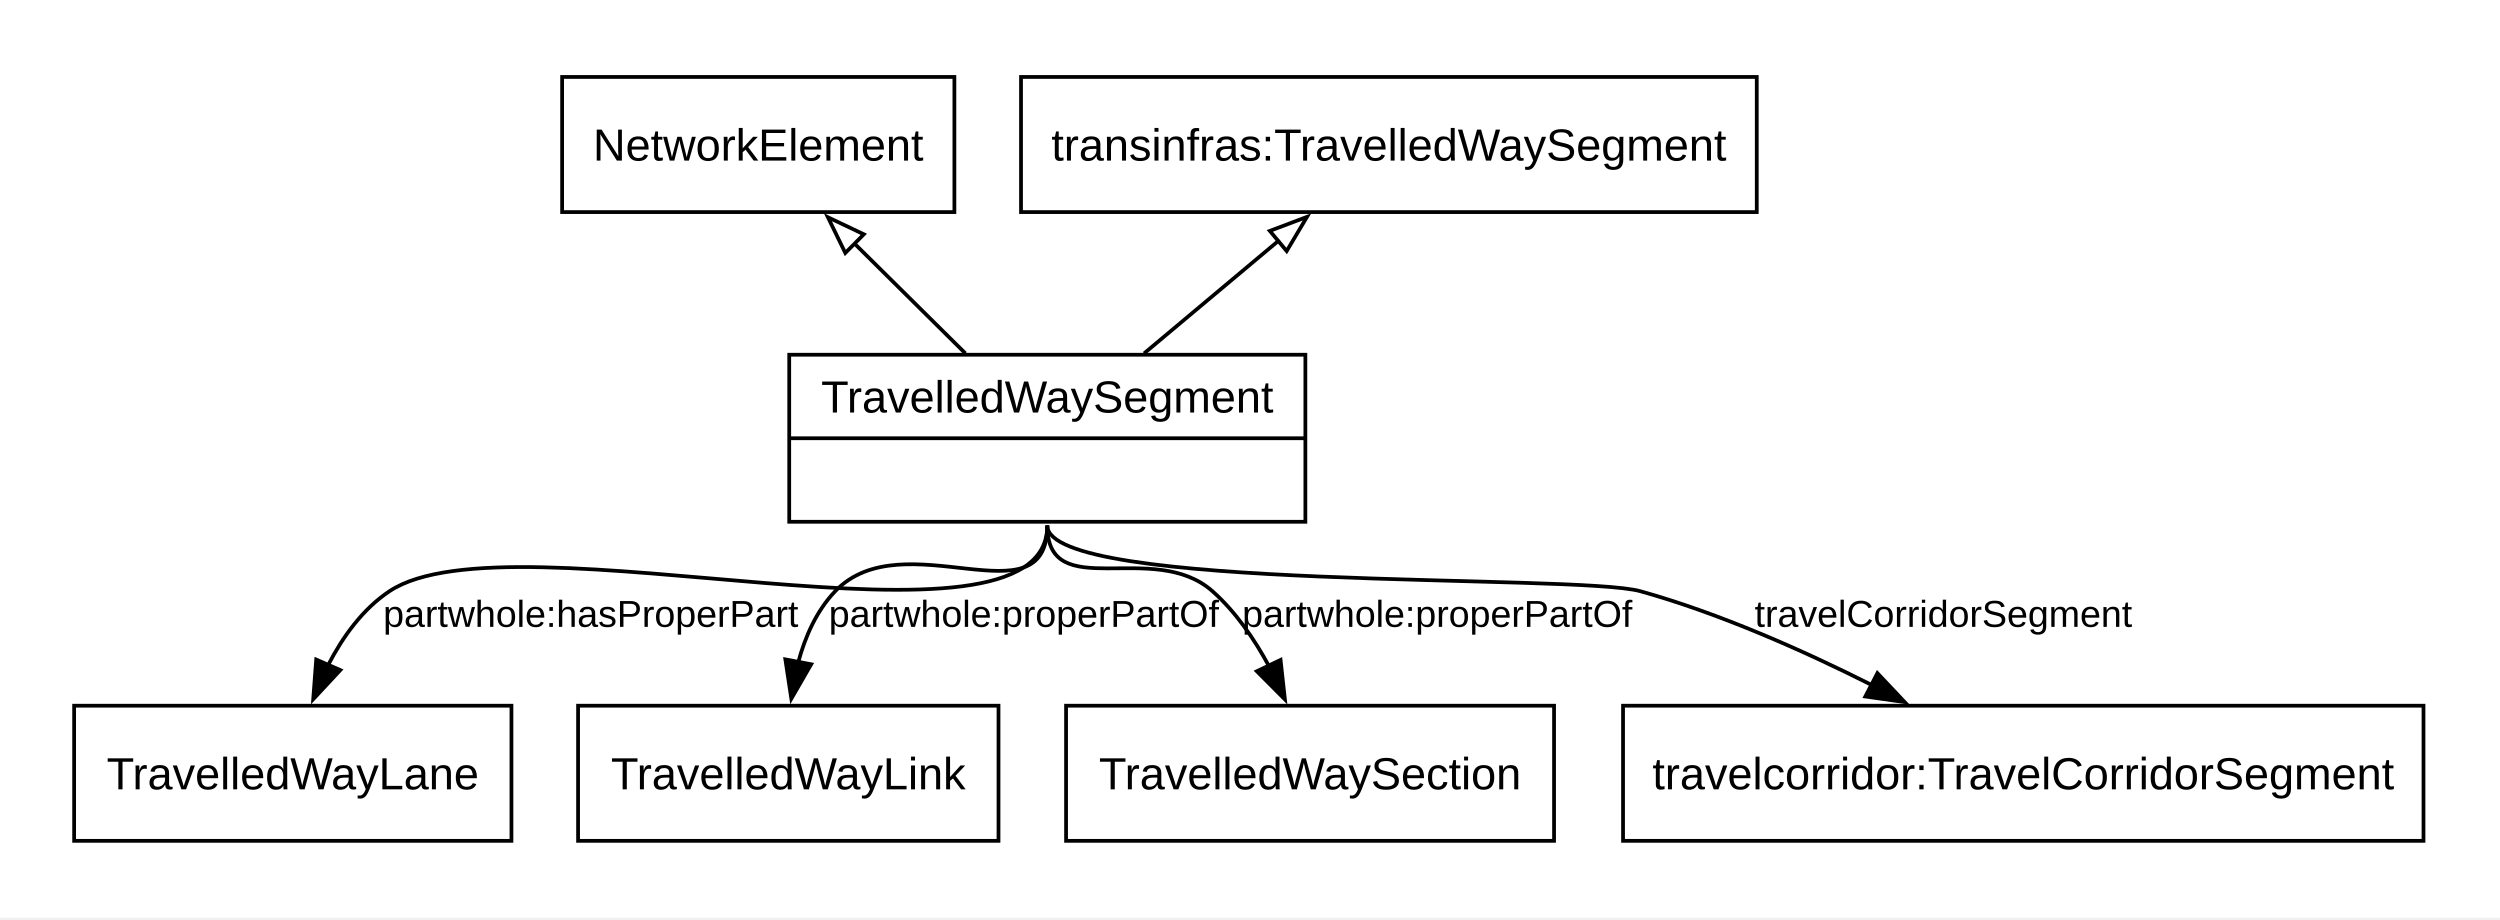
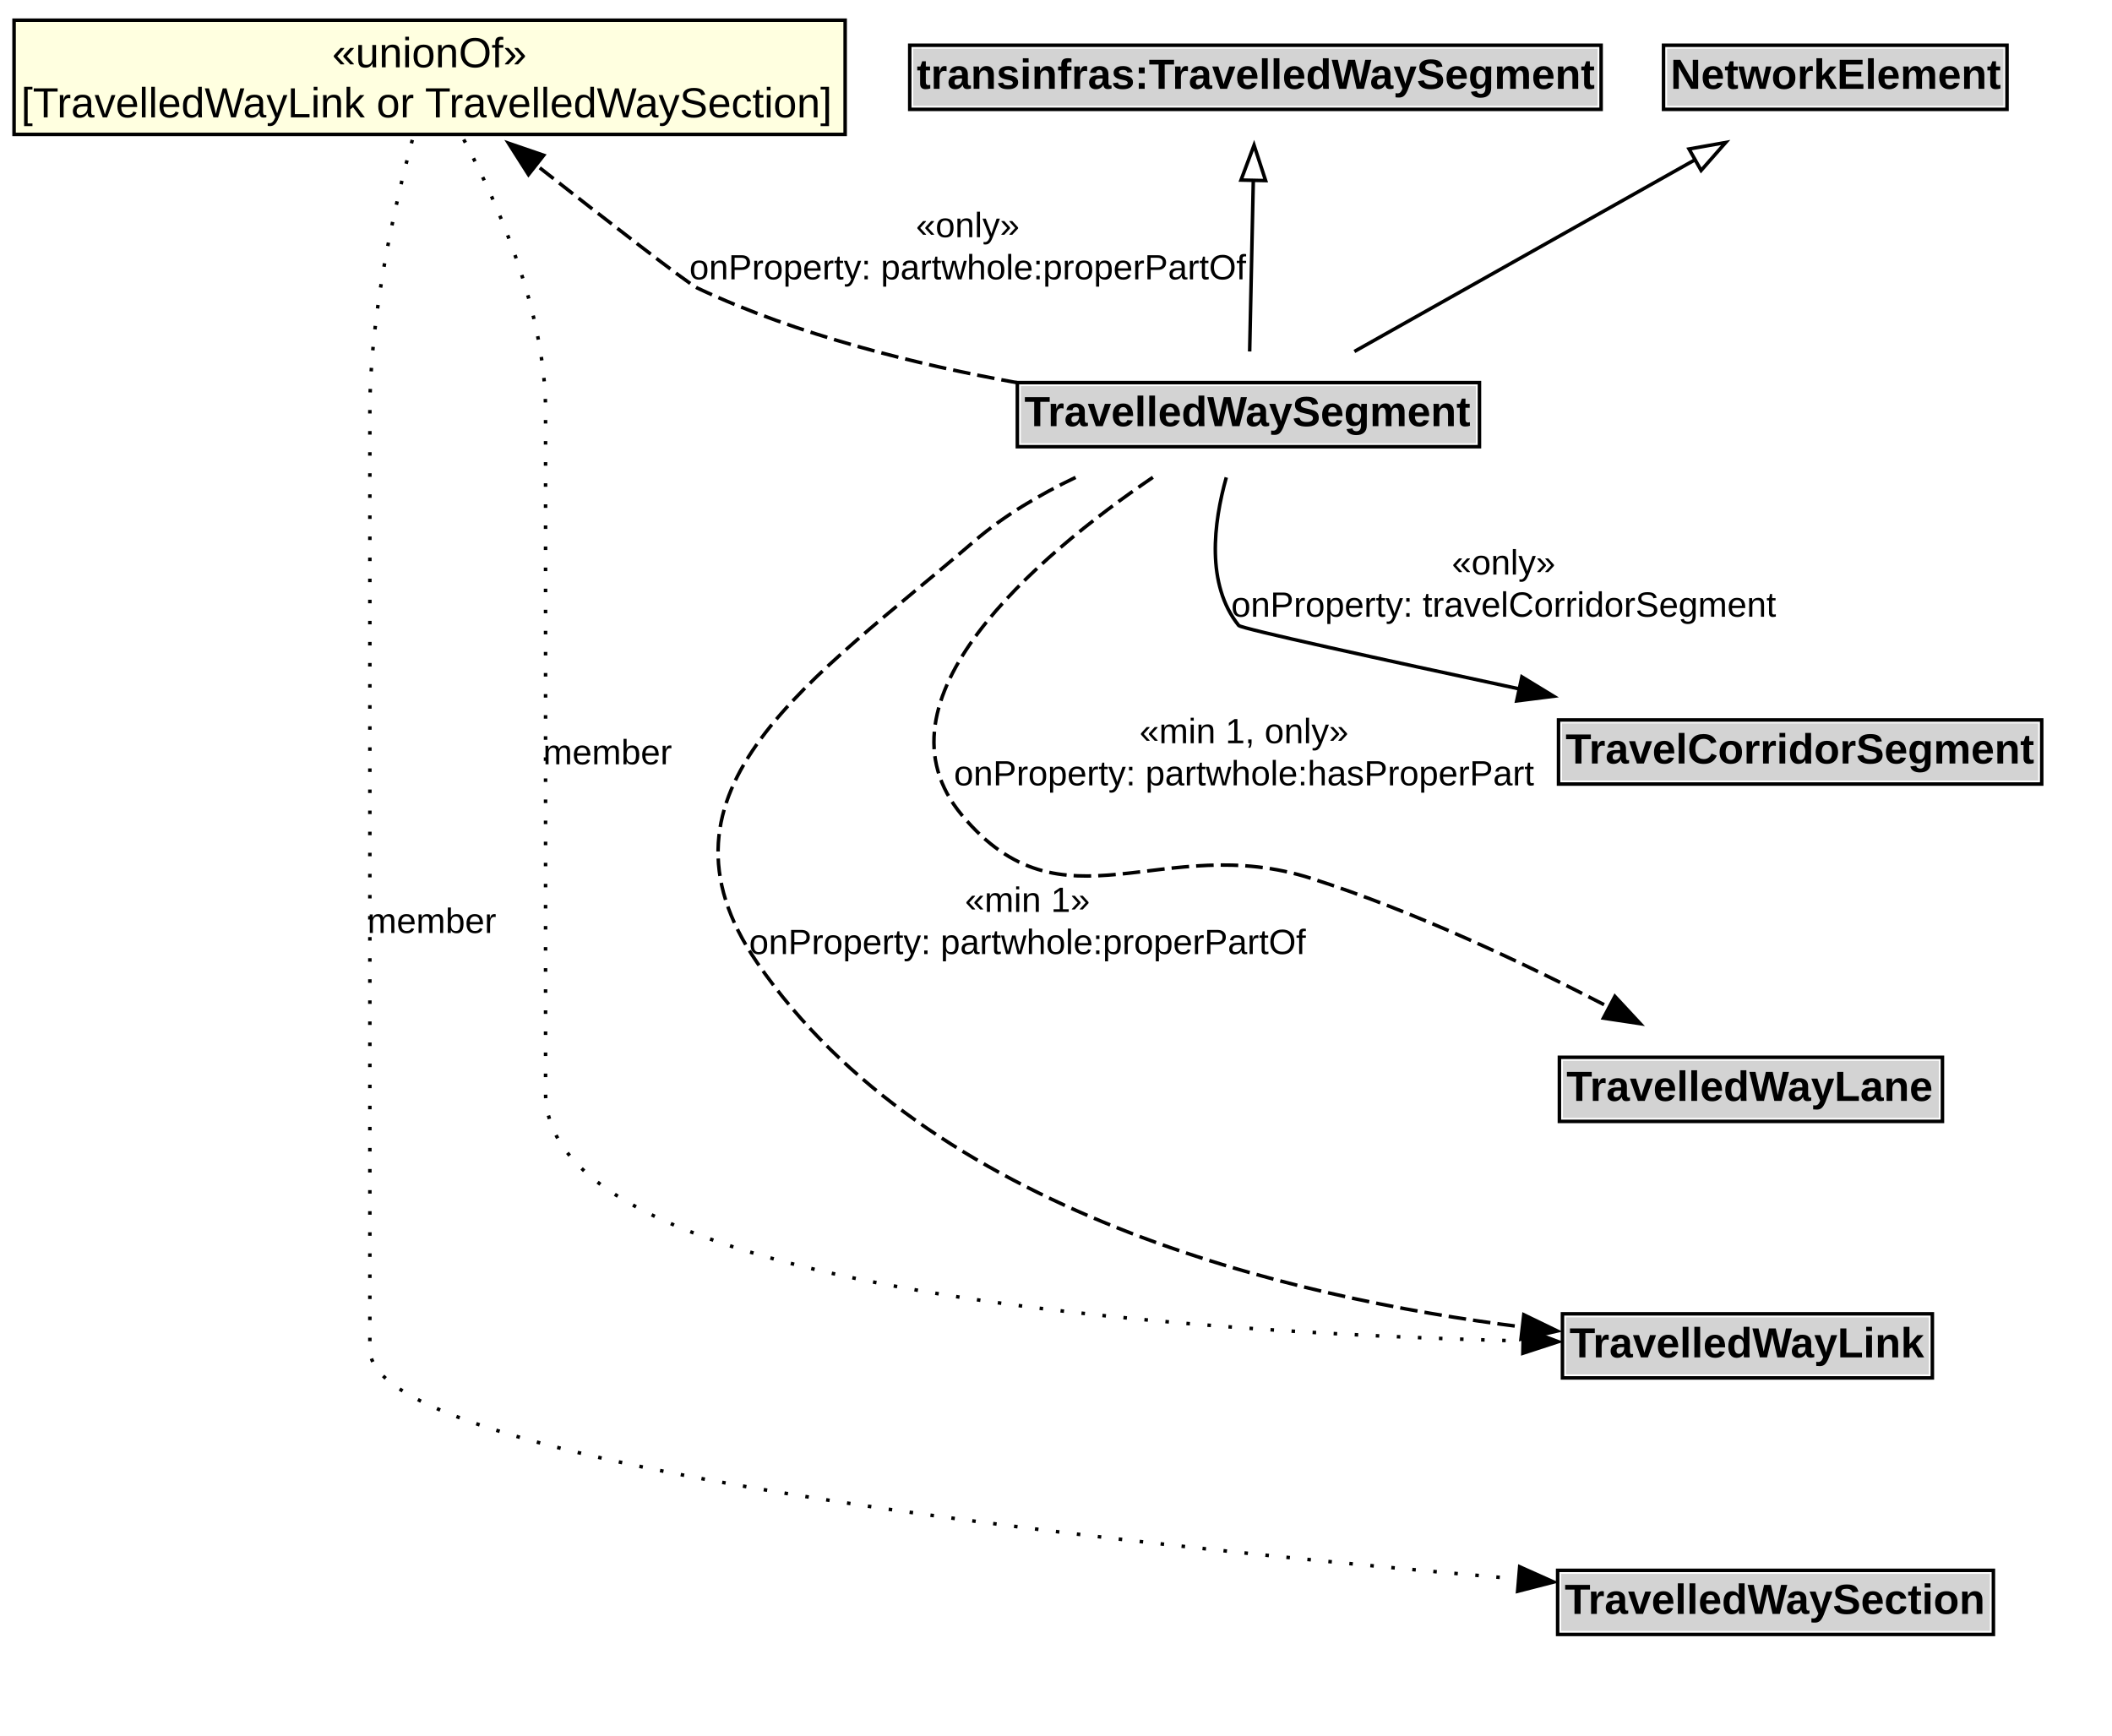
- <svg xmlns="http://www.w3.org/2000/svg" width="666pt" height="245pt" viewBox="0.00 0.00 666.00 245.00">
-   <g id="graph0" class="graph" transform="scale(1 1) rotate(0) translate(4 240.5)">
-     <polygon fill="white" stroke="none" points="-4,4 -4,-240.5 662,-240.5 662,4 -4,4" />
-     <g id="clust1" class="cluster">
- </g>
-     <g id="clust3" class="cluster">
+ <svg xmlns="http://www.w3.org/2000/svg" width="601pt" height="494pt" viewBox="0.00 0.00 601.00 494.00">
+   <g id="graph0" class="graph" transform="scale(1 1) rotate(0) translate(4 490)">
+     <polygon fill="white" stroke="none" points="-4,4 -4,-490 597.25,-490 597.25,4 -4,4" />
+     <g id="clust2" class="cluster">
</g>
    <g id="node1" class="node">
-       <polygon fill="none" stroke="black" points="145.75,-184 145.75,-220 250.25,-220 250.25,-184 145.75,-184" />
-       <text xml:space="preserve" text-anchor="middle" x="198" y="-197.72" font-family="Arial" font-size="12.00">NetworkElement</text>
+       <polygon fill="lightgray" stroke="none" points="470.38,-459.88 470.38,-476.12 566.12,-476.12 566.12,-459.88 470.38,-459.88" />
+       <text xml:space="preserve" text-anchor="start" x="471.38" y="-464.73" font-family="Arial" font-weight="bold" font-size="12.00">NetworkElement</text>
+       <polygon fill="none" stroke="black" points="469.38,-458.88 469.38,-477.12 567.12,-477.12 567.12,-458.88 469.38,-458.88" />
    </g>
    <g id="node2" class="node">
-       <polygon fill="none" stroke="black" points="268,-184 268,-220 464,-220 464,-184 268,-184" />
-       <text xml:space="preserve" text-anchor="middle" x="366" y="-197.72" font-family="Arial" font-size="12.00">transinfras:TravelledWaySegment</text>
+       <polygon fill="lightgray" stroke="none" points="255.88,-459.88 255.88,-476.12 450.62,-476.12 450.62,-459.88 255.88,-459.88" />
+       <text xml:space="preserve" text-anchor="start" x="256.88" y="-464.73" font-family="Arial" font-weight="bold" font-size="12.00">transinfras:TravelledWaySegment</text>
+       <polygon fill="none" stroke="black" points="254.88,-458.88 254.88,-477.12 451.62,-477.12 451.62,-458.88 254.88,-458.88" />
    </g>
    <g id="node3" class="node">
-       <polygon fill="none" stroke="black" points="206.25,-101.5 206.25,-146 343.75,-146 343.75,-101.5 206.25,-101.5" />
-       <text xml:space="preserve" text-anchor="middle" x="275" y="-130.6" font-family="Arial" font-size="12.00">TravelledWaySegment</text>
-       <polyline fill="none" stroke="black" points="206.25,-123.75 343.75,-123.75" />
-       <text xml:space="preserve" text-anchor="middle" x="275" y="-108.35" font-family="Arial" font-size="12.00"> </text>
+       <polygon fill="lightgray" stroke="none" points="286.5,-363.88 286.5,-380.12 416,-380.12 416,-363.88 286.5,-363.88" />
+       <text xml:space="preserve" text-anchor="start" x="287.5" y="-368.73" font-family="Arial" font-weight="bold" font-size="12.00">TravelledWaySegment</text>
+       <polygon fill="none" stroke="black" points="285.5,-362.88 285.5,-381.12 417,-381.12 417,-362.88 285.5,-362.88" />
    </g>
    <g id="edge1" class="edge">
-       <path fill="none" stroke="black" d="M253.19,-146.35C243.95,-155.49 233.13,-166.21 223.53,-175.72" />
-       <polygon fill="none" stroke="black" points="221.19,-173.11 216.55,-182.63 226.12,-178.08 221.19,-173.11" />
+       <path fill="none" stroke="black" d="M381.41,-389.98C408.65,-405.31 448.91,-427.97 478.72,-444.75" />
+       <polygon fill="none" stroke="black" points="476.64,-447.6 487.07,-449.45 480.08,-441.5 476.64,-447.6" />
    </g>
    <g id="edge2" class="edge">
-       <path fill="none" stroke="black" d="M300.78,-146.35C312.02,-155.77 325.26,-166.86 336.86,-176.58" />
-       <polygon fill="none" stroke="black" points="334.28,-178.99 344.19,-182.73 338.77,-173.62 334.28,-178.99" />
-     </g>
-     <g id="node4" class="node">
-       <polygon fill="none" stroke="black" points="15.75,-16.5 15.75,-52.5 132.25,-52.5 132.25,-16.5 15.75,-16.5" />
-       <text xml:space="preserve" text-anchor="middle" x="74" y="-30.23" font-family="Arial" font-size="12.00">TravelledWayLane</text>
-     </g>
-     <g id="edge5" class="edge">
-       <path fill="none" stroke="black" d="M275,-100.5C275,-61.36 132.34,-104.67 99.75,-83 92.64,-78.27 87.32,-70.89 83.43,-63.35" />
-       <polygon fill="black" stroke="black" points="86.66,-61.99 79.44,-54.23 80.24,-64.79 86.66,-61.99" />
-       <text xml:space="preserve" text-anchor="middle" x="153.38" y="-73.5" font-family="Arial" font-size="10.00">partwhole:hasProperPart</text>
+       <path fill="none" stroke="black" d="M351.61,-389.98C351.9,-403.58 352.31,-422.94 352.65,-438.85" />
+       <polygon fill="none" stroke="black" points="349.15,-438.76 352.86,-448.68 356.15,-438.61 349.15,-438.76" />
    </g>
    <g id="node5" class="node">
-       <polygon fill="none" stroke="black" points="150,-16.5 150,-52.5 262,-52.5 262,-16.5 150,-16.5" />
-       <text xml:space="preserve" text-anchor="middle" x="206" y="-30.23" font-family="Arial" font-size="12.00">TravelledWayLink</text>
+       <polygon fill="lightgray" stroke="none" points="440.5,-267.88 440.5,-284.12 576,-284.12 576,-267.88 440.5,-267.88" />
+       <text xml:space="preserve" text-anchor="start" x="441.5" y="-272.73" font-family="Arial" font-weight="bold" font-size="12.00">TravelCorridorSegment</text>
+       <polygon fill="none" stroke="black" points="439.5,-266.88 439.5,-285.12 577,-285.12 577,-266.88 439.5,-266.88" />
    </g>
-     <g id="edge6" class="edge">
-       <path fill="none" stroke="black" d="M275,-100.5C275,-74.21 236.68,-101.98 218.5,-83 213.53,-77.81 210.47,-70.89 208.62,-63.94" />
-       <polygon fill="black" stroke="black" points="212.1,-63.54 206.81,-54.36 205.22,-64.84 212.1,-63.54" />
-       <text xml:space="preserve" text-anchor="middle" x="268.75" y="-73.5" font-family="Arial" font-size="10.00">partwhole:properPartOf</text>
+     <g id="edge8" class="edge">
+       <path fill="none" stroke="black" d="M344.96,-354.14C341.33,-341.21 339.11,-323.66 348.5,-312 349.21,-311.12 388.85,-302.43 428.45,-293.93" />
+       <polygon fill="black" stroke="black" points="429.07,-297.38 438.11,-291.87 427.6,-290.54 429.07,-297.38" />
+       <text xml:space="preserve" text-anchor="middle" x="423.88" y="-326.5" font-family="Arial" font-size="10.00">«only»</text>
+       <text xml:space="preserve" text-anchor="middle" x="423.88" y="-314.5" font-family="Arial" font-size="10.00">onProperty: travelCorridorSegment</text>
    </g>
    <g id="node6" class="node">
-       <polygon fill="none" stroke="black" points="280,-16.5 280,-52.5 410,-52.5 410,-16.5 280,-16.5" />
-       <text xml:space="preserve" text-anchor="middle" x="345" y="-30.23" font-family="Arial" font-size="12.00">TravelledWaySection</text>
+       <polygon fill="lightgray" stroke="none" points="440.75,-171.88 440.75,-188.12 547.75,-188.12 547.75,-171.88 440.75,-171.88" />
+       <text xml:space="preserve" text-anchor="start" x="441.75" y="-176.72" font-family="Arial" font-weight="bold" font-size="12.00">TravelledWayLane</text>
+       <polygon fill="none" stroke="black" points="439.75,-170.88 439.75,-189.12 548.75,-189.12 548.75,-170.88 439.75,-170.88" />
    </g>
-     <g id="edge4" class="edge">
-       <path fill="none" stroke="black" d="M275,-100.5C275,-79.45 303.24,-96.94 319,-83 325.15,-77.56 330.13,-70.3 334.02,-63.1" />
-       <polygon fill="black" stroke="black" points="337.14,-64.7 338.3,-54.17 330.82,-61.68 337.14,-64.7" />
-       <text xml:space="preserve" text-anchor="middle" x="378.88" y="-73.5" font-family="Arial" font-size="10.00">partwhole:properPartOf</text>
+     <g id="edge9" class="edge">
+       <path fill="none" stroke="black" stroke-dasharray="5,2" d="M324.07,-354.17C290.94,-331.6 242.54,-290.58 269.75,-258 298.56,-223.51 326.45,-253.71 369.25,-240 398.61,-230.59 429.99,-215.77 453.96,-203.33" />
+       <polygon fill="black" stroke="black" points="455.54,-206.46 462.75,-198.7 452.27,-200.27 455.54,-206.46" />
+       <text xml:space="preserve" text-anchor="middle" x="350" y="-278.5" font-family="Arial" font-size="10.00">«min 1, only»</text>
+       <text xml:space="preserve" text-anchor="middle" x="350" y="-266.5" font-family="Arial" font-size="10.00">onProperty: partwhole:hasProperPart</text>
    </g>
    <g id="node7" class="node">
-       <polygon fill="none" stroke="black" points="428.38,-16.5 428.38,-52.5 641.62,-52.5 641.62,-16.5 428.38,-16.5" />
-       <text xml:space="preserve" text-anchor="middle" x="535" y="-30.23" font-family="Arial" font-size="12.00">travelcorridor:TravelCorridorSegment</text>
+       <polygon fill="lightgray" stroke="none" points="441.62,-98.88 441.62,-115.12 544.88,-115.12 544.88,-98.88 441.62,-98.88" />
+       <text xml:space="preserve" text-anchor="start" x="442.62" y="-103.72" font-family="Arial" font-weight="bold" font-size="12.00">TravelledWayLink</text>
+       <polygon fill="none" stroke="black" points="440.62,-97.88 440.62,-116.12 545.88,-116.12 545.88,-97.88 440.62,-97.88" />
    </g>
-     <g id="edge3" class="edge">
-       <path fill="none" stroke="black" d="M275,-100.5C275,-82.84 415.99,-87.76 433,-83 454.17,-77.07 476.44,-67.18 494.75,-57.95" />
-       <polygon fill="black" stroke="black" points="496.14,-61.17 503.41,-53.47 492.92,-54.95 496.14,-61.17" />
-       <text xml:space="preserve" text-anchor="middle" x="513.72" y="-73.5" font-family="Arial" font-size="10.00">travelCorridorSegment</text>
+     <g id="edge13" class="edge">
+       <path fill="none" stroke="black" stroke-dasharray="5,2" d="M302.07,-354.14C291.88,-349.27 281.69,-343.26 273.25,-336 227.78,-296.88 177.52,-265.42 211.5,-216 260.25,-145.1 362.43,-120.72 429.4,-112.35" />
+       <polygon fill="black" stroke="black" points="429.62,-115.85 439.15,-111.23 428.82,-108.9 429.62,-115.85" />
+       <text xml:space="preserve" text-anchor="middle" x="288.38" y="-230.5" font-family="Arial" font-size="10.00">«min 1»</text>
+       <text xml:space="preserve" text-anchor="middle" x="288.38" y="-218.5" font-family="Arial" font-size="10.00">onProperty: partwhole:properPartOf</text>
+     </g>
+     <g id="node9" class="node">
+       <polygon fill="lightyellow" stroke="none" points="0,-451.75 0,-484.25 236.5,-484.25 236.5,-451.75 0,-451.75" />
+       <text xml:space="preserve" text-anchor="start" x="90.5" y="-470.85" font-family="Arial" font-size="12.00">«unionOf»</text>
+       <text xml:space="preserve" text-anchor="start" x="2" y="-456.6" font-family="Arial" font-size="12.00">[TravelledWayLink or TravelledWaySection]</text>
+       <polygon fill="none" stroke="black" points="0,-451.75 0,-484.25 236.5,-484.25 236.5,-451.75 0,-451.75" />
+     </g>
+     <g id="edge12" class="edge">
+       <path fill="none" stroke="black" stroke-dasharray="5,2" d="M285.86,-381.02C256.9,-386.22 223.02,-394.6 194.5,-408 191.81,-409.27 168.57,-427.33 148.45,-443.14" />
+       <polygon fill="black" stroke="black" points="146.39,-440.31 140.7,-449.25 150.72,-445.81 146.39,-440.31" />
+       <text xml:space="preserve" text-anchor="middle" x="271.38" y="-422.5" font-family="Arial" font-size="10.00">«only»</text>
+       <text xml:space="preserve" text-anchor="middle" x="271.38" y="-410.5" font-family="Arial" font-size="10.00">onProperty: partwhole:properPartOf</text>
+     </g>
+     <g id="node8" class="node">
+       <polygon fill="lightgray" stroke="none" points="440.25,-25.88 440.25,-42.12 562.25,-42.12 562.25,-25.88 440.25,-25.88" />
+       <text xml:space="preserve" text-anchor="start" x="441.25" y="-30.73" font-family="Arial" font-weight="bold" font-size="12.00">TravelledWaySection</text>
+       <polygon fill="none" stroke="black" points="439.25,-24.88 439.25,-43.12 563.25,-43.12 563.25,-24.88 439.25,-24.88" />
+     </g>
+     <g id="edge10" class="edge">
+       <path fill="none" stroke="black" stroke-dasharray="1,5" d="M127.97,-450.3C137.71,-431.97 151.25,-401.37 151.25,-373 151.25,-373 151.25,-373 151.25,-179 151.25,-122.78 330.64,-110.75 429.58,-108.39" />
+       <polygon fill="black" stroke="black" points="429.5,-111.9 439.42,-108.19 429.35,-104.9 429.5,-111.9" />
+       <text xml:space="preserve" text-anchor="middle" x="168.88" y="-272.5" font-family="Arial" font-size="10.00">member</text>
+     </g>
+     <g id="edge11" class="edge">
+       <path fill="none" stroke="black" stroke-dasharray="1,5" d="M113.33,-450.18C108.31,-431.5 101.25,-400.36 101.25,-373 101.25,-373 101.25,-373 101.25,-106 101.25,-73.15 313.08,-50.51 428.44,-40.62" />
+       <polygon fill="black" stroke="black" points="428.45,-44.13 438.12,-39.8 427.86,-37.16 428.45,-44.13" />
+       <text xml:space="preserve" text-anchor="middle" x="118.88" y="-224.5" font-family="Arial" font-size="10.00">member</text>
    </g>
  </g>
</svg>
